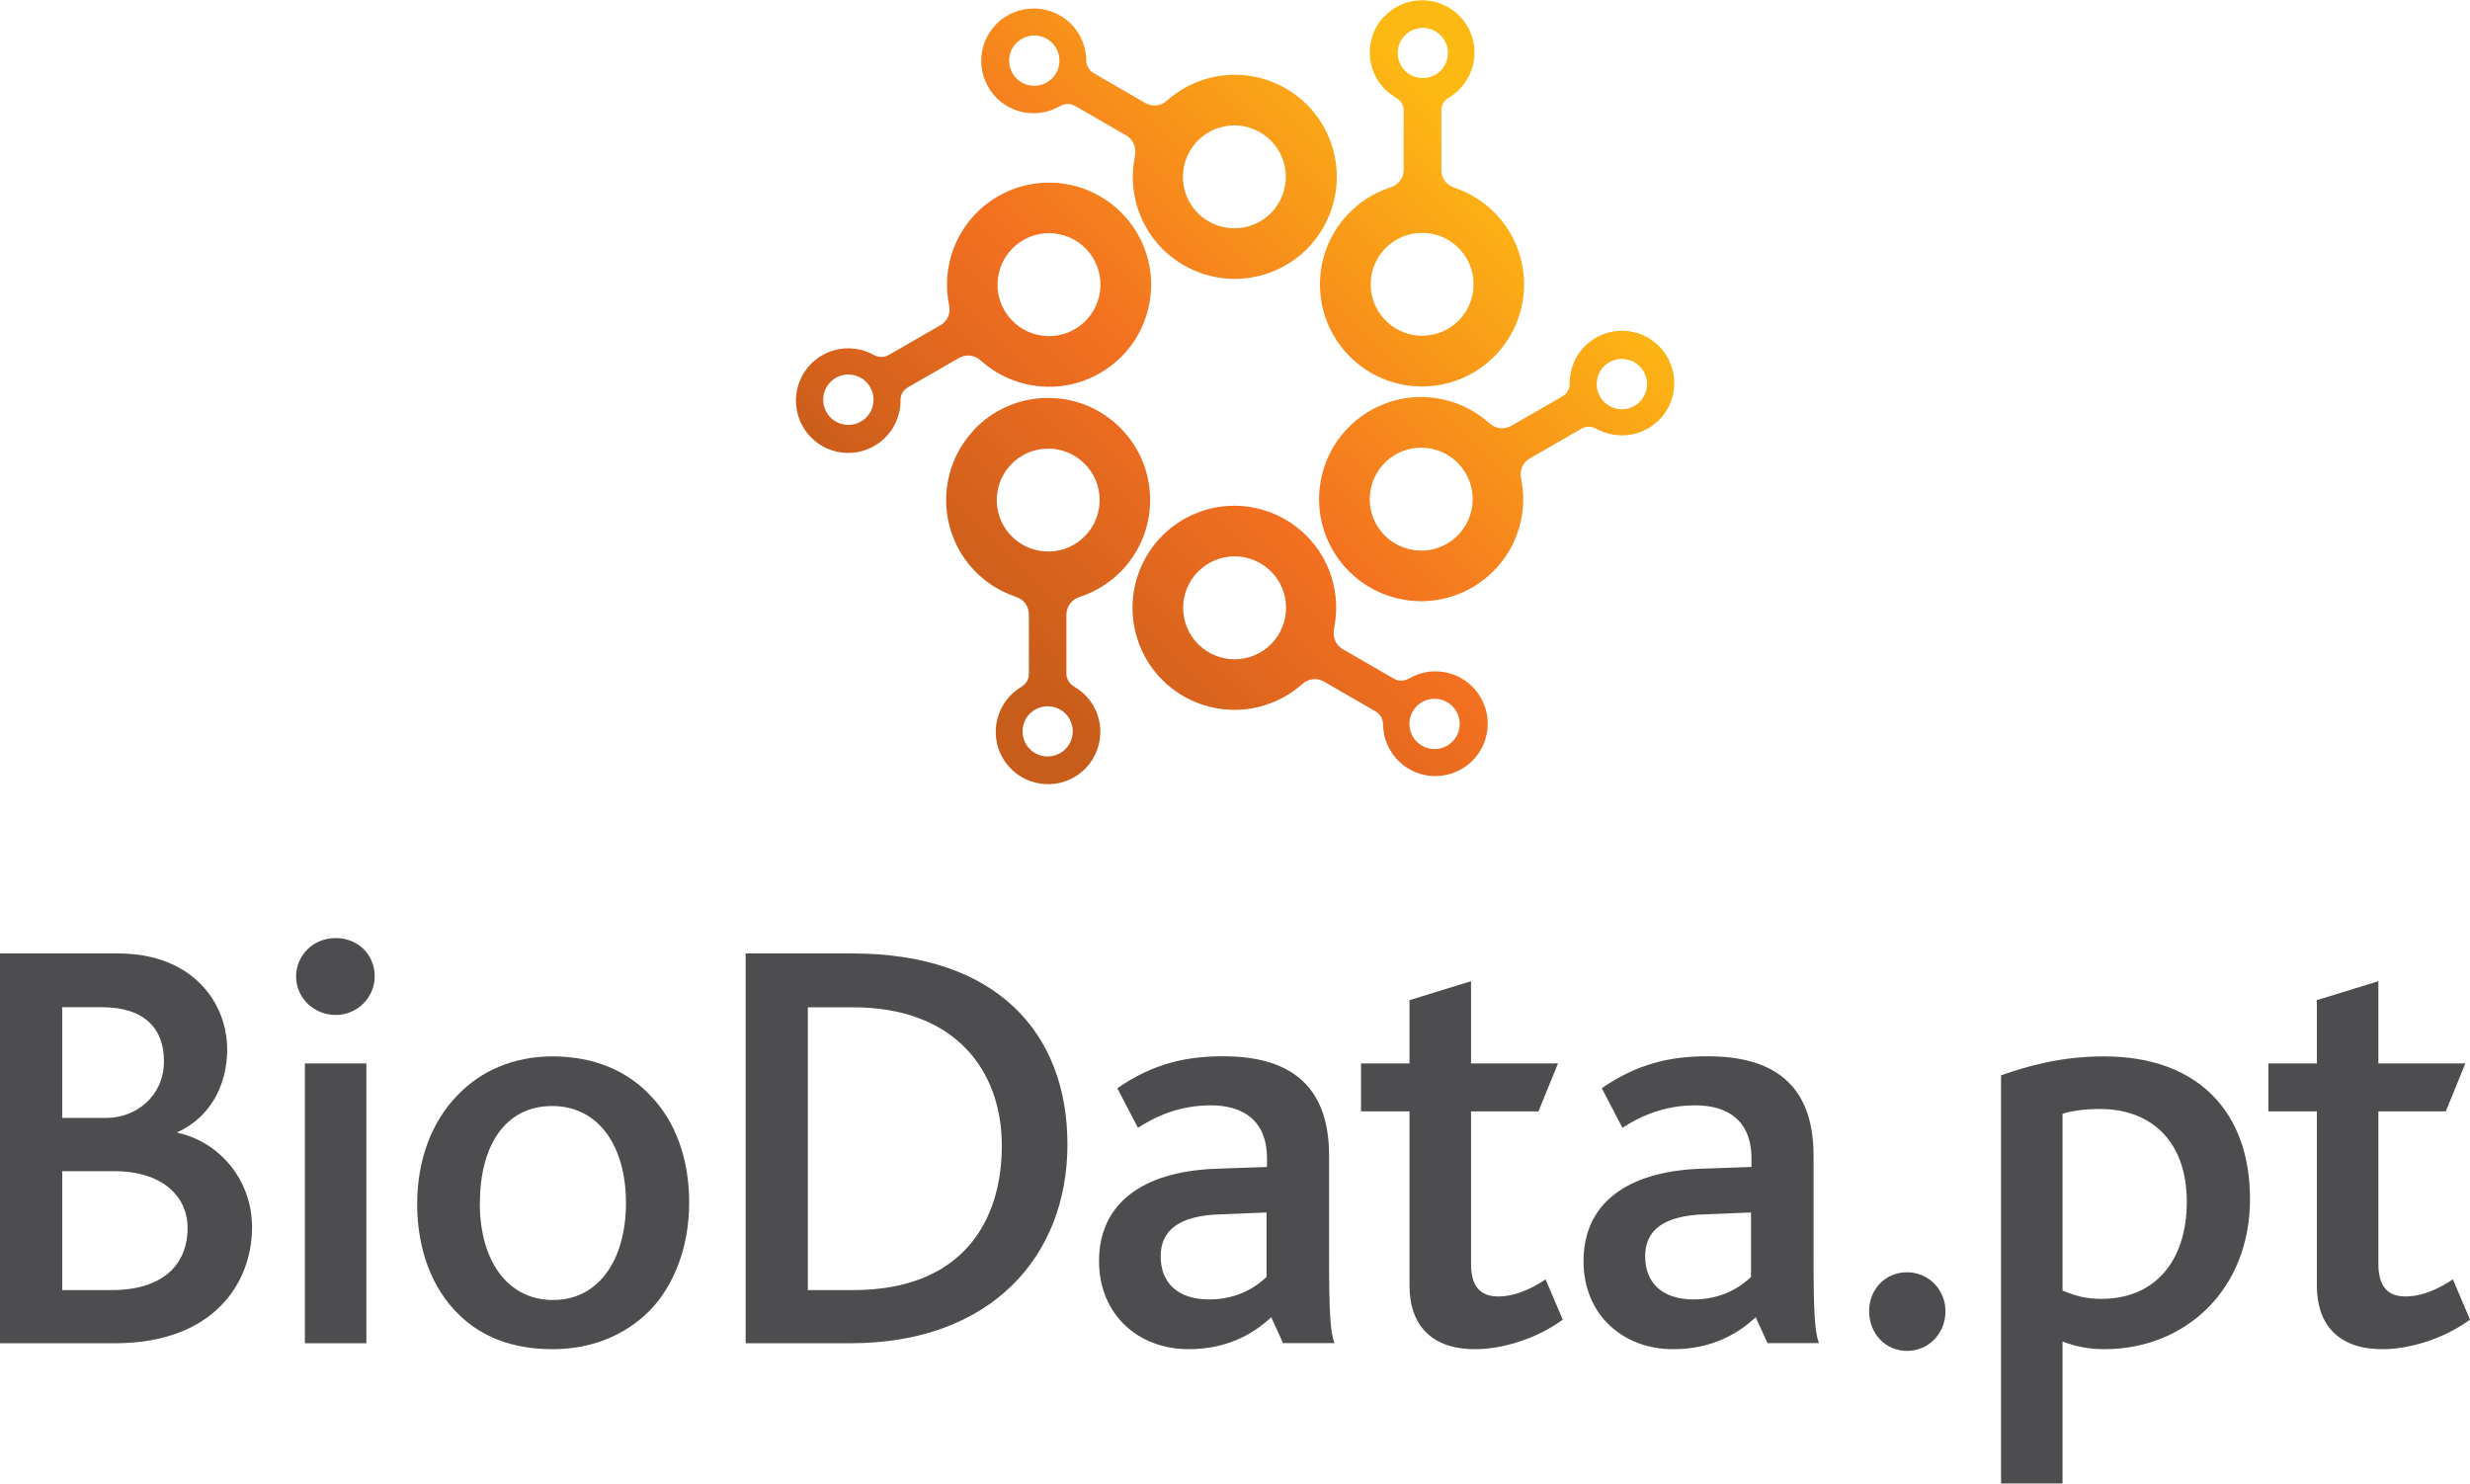
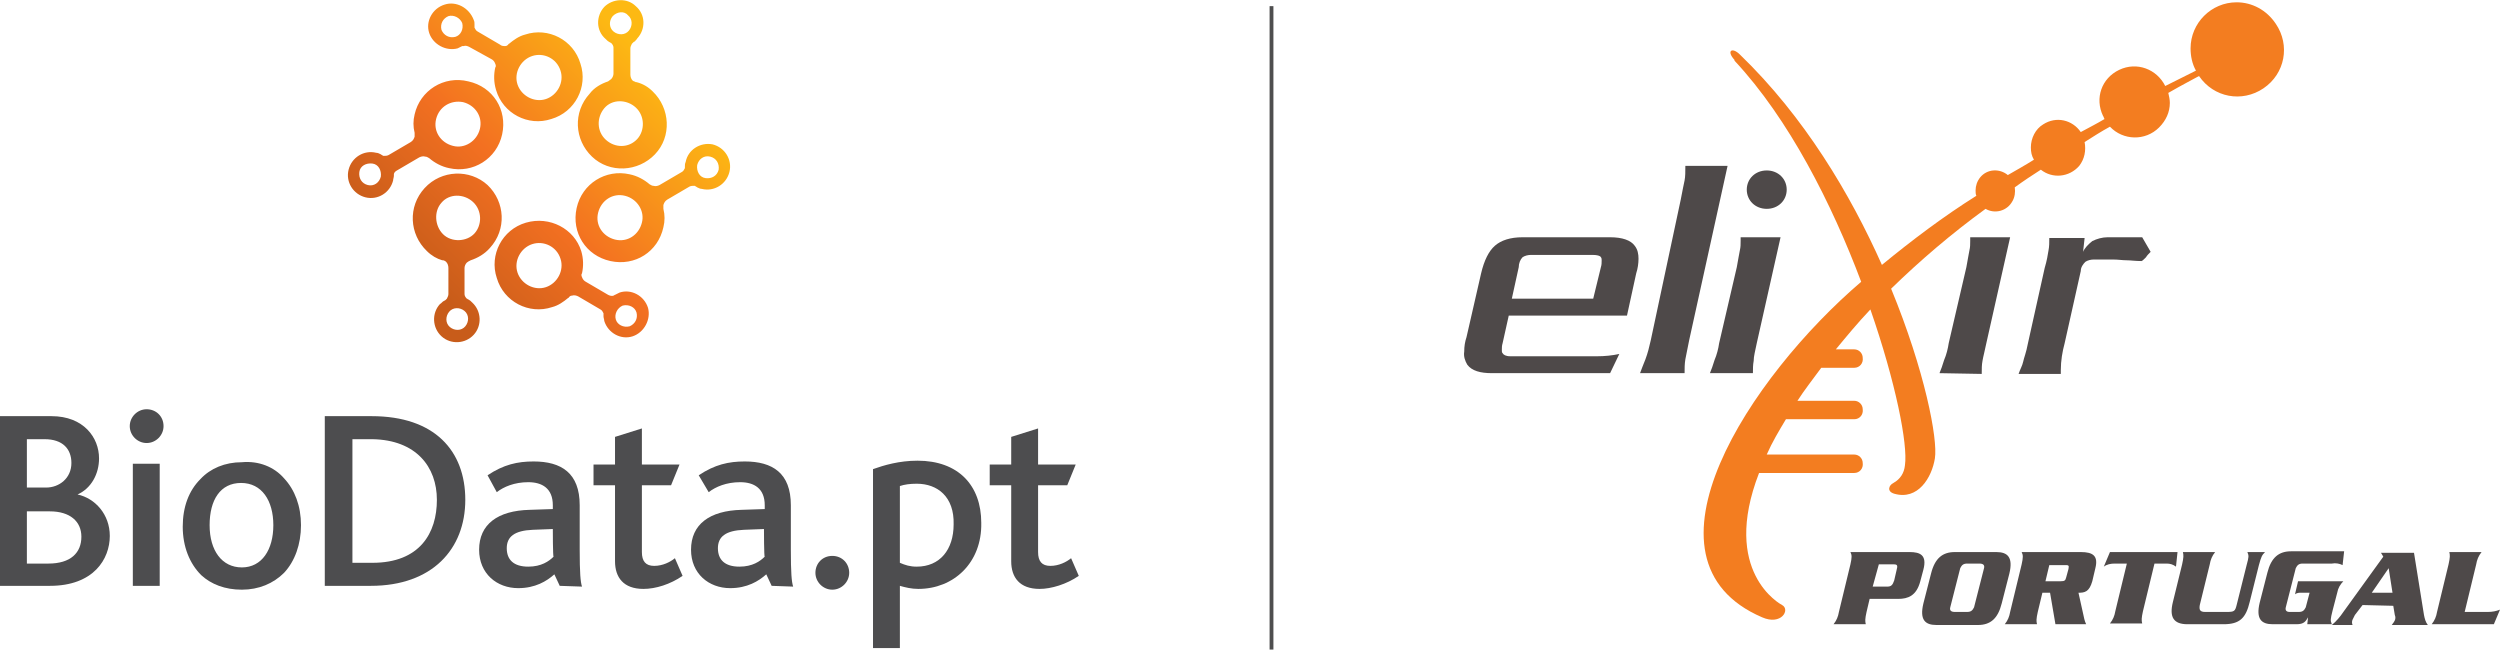
- <svg xmlns="http://www.w3.org/2000/svg" id="Layer_2" data-name="Layer 2" viewBox="0 0 216.47 130.01">
-   <defs>
-     <style>
-       .cls-1 {
-         fill: url(#linear-gradient);
-       }
- 
-       .cls-1, .cls-2 {
-         stroke-width: 0px;
-       }
- 
-       .cls-2 {
-         fill: #4d4d4f;
-       }
-     </style>
-     <linearGradient id="linear-gradient" x1="81.9" y1="60.67" x2="134.55" y2="8.02" gradientUnits="userSpaceOnUse">
-       <stop offset=".08" stop-color="#c85c1a" />
-       <stop offset=".44" stop-color="#f37021" />
-       <stop offset=".92" stop-color="#fdb913" />
+ <svg xmlns="http://www.w3.org/2000/svg" version="1.1" id="Layer_1" x="0px" y="0px" viewBox="0 0 325.6 84.6" style="enable-background:new 0 0 325.6 84.6;" xml:space="preserve">
+   <style type="text/css">
+ 	.st0{fill:#4D4D4F;}
+ 	.st1{fill:url(#SVGID_1_);}
+ 	.st2{fill:#4E4949;}
+ 	.st3{fill:#F37D20;}
+ 	.st4{fill:none;stroke:#4E4E4F;stroke-width:0.5;stroke-miterlimit:10;}
+ </style>
+   <g>
+     <g>
+       <path class="st0" d="M6.5,76.3H0V54.2h6.7c4.2,0,6.2,2.8,6.2,5.5c0,2-1,3.9-2.8,4.7v0c2.3,0.5,4.2,2.6,4.2,5.4    C14.3,72.8,12.2,76.3,6.5,76.3L6.5,76.3z M3.5,57.2v6.3h2.5c1.7,0,3.3-1.2,3.3-3.2c0-1.8-1.1-3.1-3.5-3.1    C5.8,57.2,3.5,57.2,3.5,57.2z M6.5,66.6h-3v6.8h2.8c2.9,0,4.3-1.4,4.3-3.5C10.6,67.9,9.1,66.6,6.5,66.6z" />
+       <path class="st0" d="M21.3,55.5c0,1.2-1,2.2-2.2,2.2s-2.2-1-2.2-2.2s1-2.2,2.2-2.2S21.3,54.2,21.3,55.5z M17.3,76.3V60.4h3.5v15.9    H17.3z" />
+       <path class="st0" d="M37,62.3c1.4,1.5,2.2,3.6,2.2,6.1s-0.8,4.7-2.2,6.2c-1.4,1.4-3.3,2.2-5.5,2.2s-4-0.7-5.3-1.9    c-1.5-1.5-2.4-3.7-2.4-6.3s0.8-4.7,2.3-6.2c1.3-1.4,3.2-2.2,5.4-2.2C33.7,60,35.7,60.8,37,62.3L37,62.3z M27.3,68.4    c0,3.3,1.6,5.5,4.2,5.5s4.1-2.3,4.1-5.5s-1.5-5.5-4.2-5.5S27.3,65.1,27.3,68.4z" />
+       <path class="st0" d="M48.3,76.3h-6V54.2h6.1c8.2,0,12.2,4.5,12.2,10.9S56.3,76.3,48.3,76.3L48.3,76.3z M48.5,57.2h-2.6v16.1h2.6    c6.2,0,8.4-3.9,8.4-8.2S54.2,57.3,48.5,57.2z" />
+       <path class="st0" d="M72.9,76.3l-0.7-1.5c-1,0.9-2.5,1.8-4.7,1.8c-2.8,0-5.1-1.9-5.1-5c0-3.3,2.4-5.1,6.6-5.2l3-0.1v-0.5    c0-2.2-1.4-3-3.2-3s-3.2,0.6-4.1,1.3l-1.2-2.2c2.1-1.4,3.9-1.8,6-1.8c3.6,0,6,1.5,6,5.7v5.8c0,3,0.1,4.2,0.3,4.8L72.9,76.3    L72.9,76.3z M72,68.9L69.4,69C67,69.1,66,69.9,66,71.4s0.9,2.4,2.8,2.4c1.7,0,2.7-0.7,3.3-1.3C72,72.6,72,68.9,72,68.9z" />
+       <path class="st0" d="M83.8,76.7c-2.6,0-3.7-1.5-3.7-3.6v-9.9h-2.8v-2.7h2.8v-3.6l3.5-1.1v4.7h4.9l-1.1,2.7h-3.8v8.7    c0,1.2,0.5,1.8,1.6,1.8s2.1-0.5,2.7-1l1,2.3C87.3,76.1,85.4,76.7,83.8,76.7L83.8,76.7z" />
+       <path class="st0" d="M100.5,76.3l-0.7-1.5c-1,0.9-2.5,1.8-4.7,1.8c-2.8,0-5.1-1.9-5.1-5c0-3.3,2.4-5.1,6.6-5.2l3-0.1v-0.5    c0-2.2-1.4-3-3.2-3s-3.2,0.6-4.1,1.3L91,61.9c2.1-1.4,3.9-1.8,6-1.8c3.6,0,6,1.5,6,5.7v5.8c0,3,0.1,4.2,0.3,4.8L100.5,76.3    L100.5,76.3z M99.5,68.9L96.9,69c-2.4,0.1-3.4,0.9-3.4,2.4s0.9,2.4,2.8,2.4c1.7,0,2.7-0.7,3.3-1.3C99.5,72.6,99.5,68.9,99.5,68.9z    " />
+       <path class="st0" d="M108.4,76.8c-1.2,0-2.2-1-2.2-2.2s0.9-2.2,2.2-2.2s2.2,1,2.2,2.2S109.6,76.8,108.4,76.8z" />
+       <path class="st0" d="M119.6,76.7c-0.9,0-1.7-0.2-2.4-0.4v8.1h-3.5V61.1c1.4-0.5,3.4-1.1,5.8-1.1c5.3,0,8.3,3.2,8.3,8.1    C127.9,73.3,124.2,76.7,119.6,76.7L119.6,76.7z M119.4,63c-0.9,0-1.6,0.1-2.2,0.3v10c0.7,0.3,1.3,0.5,2.2,0.5c3,0,4.8-2.2,4.8-5.5    C124.3,64.7,122.1,63,119.4,63z" />
+       <path class="st0" d="M135.4,76.7c-2.6,0-3.7-1.5-3.7-3.6v-9.9h-2.8v-2.7h2.8v-3.6l3.5-1.1v4.7h4.9l-1.1,2.7h-3.8v8.7    c0,1.2,0.5,1.8,1.6,1.8s2.1-0.5,2.7-1l1,2.3C138.9,76.1,136.9,76.7,135.4,76.7L135.4,76.7z" />
+     </g>
+     <linearGradient id="SVGID_1_" gradientUnits="userSpaceOnUse" x1="53.123" y1="46.643" x2="87.277" y2="80.797" gradientTransform="matrix(1 0 0 -1 0 86)">
+       <stop offset="8.000000e-02" style="stop-color:#C85C1A" />
+       <stop offset="0.44" style="stop-color:#F37021" />
+       <stop offset="0.92" style="stop-color:#FDB913" />
    </linearGradient>
-   </defs>
-   <g id="Layer_1-2" data-name="Layer 1">
-     <g>
-       <g>
-         <path class="cls-2" d="m10.06,117.72H0v-34.16h10.37c6.53,0,9.54,4.35,9.54,8.4,0,3.16-1.5,5.96-4.35,7.26v.05c3.58.78,6.53,4.04,6.53,8.29,0,4.77-3.26,10.16-12.03,10.16Zm-4.61-29.44v9.69h3.89c2.54,0,5.03-1.87,5.03-4.98,0-2.85-1.71-4.72-5.44-4.72h-3.47Zm4.61,14.36h-4.61v10.42h4.35c4.41,0,6.64-2.18,6.64-5.44,0-2.9-2.38-4.98-6.38-4.98Z" />
-         <path class="cls-2" d="m32.84,85.58c0,1.81-1.51,3.37-3.42,3.37s-3.47-1.5-3.47-3.37,1.51-3.37,3.47-3.37,3.42,1.45,3.42,3.37Zm-6.12,32.14v-24.52h5.39v24.52h-5.39Z" />
-         <path class="cls-2" d="m57.03,96.05c2.18,2.23,3.37,5.55,3.37,9.33s-1.25,7.21-3.47,9.49c-2.13,2.13-5.03,3.37-8.5,3.37s-6.17-1.04-8.19-3.01c-2.38-2.28-3.68-5.75-3.68-9.69s1.3-7.26,3.52-9.54c2.07-2.18,4.97-3.42,8.35-3.42,3.58,0,6.53,1.24,8.61,3.47Zm-14.98,9.38c0,5.08,2.44,8.5,6.43,8.5s6.38-3.53,6.38-8.5-2.38-8.5-6.48-8.5-6.32,3.47-6.32,8.5Z" />
-         <path class="cls-2" d="m74.53,117.72h-9.18v-34.16h9.38c12.6,0,18.82,6.95,18.82,16.74s-6.69,17.42-19.02,17.42Zm.26-29.44h-3.99v24.78h3.99c9.49,0,13.01-5.96,13.01-12.65s-4.2-12.13-13.01-12.13Z" />
-         <path class="cls-2" d="m112.45,117.72l-1.04-2.28c-1.56,1.45-3.83,2.8-7.26,2.8-4.3,0-7.83-2.95-7.83-7.72,0-5.03,3.78-7.83,10.16-8.09l4.56-.16v-.73c0-3.42-2.18-4.67-4.93-4.67s-4.87.98-6.38,1.97l-1.81-3.47c3.16-2.18,6.06-2.8,9.28-2.8,5.6,0,9.28,2.33,9.28,8.71v8.97c0,4.67.1,6.48.47,7.46h-4.51Zm-1.45-11.46l-3.99.16c-3.68.1-5.29,1.4-5.29,3.68s1.45,3.78,4.25,3.78c2.54,0,4.15-1.14,5.03-1.97v-5.65Z" />
-         <path class="cls-2" d="m129.28,118.24c-4.04,0-5.75-2.33-5.75-5.55v-15.29h-4.25v-4.2h4.25v-5.55l5.39-1.66v7.21h7.62l-1.71,4.2h-5.91v13.37c0,1.92.78,2.85,2.39,2.85s3.16-.83,4.14-1.5l1.51,3.53c-2.33,1.71-5.34,2.59-7.67,2.59Z" />
-         <path class="cls-2" d="m154.91,117.72l-1.04-2.28c-1.56,1.45-3.83,2.8-7.26,2.8-4.3,0-7.83-2.95-7.83-7.72,0-5.03,3.78-7.83,10.16-8.09l4.56-.16v-.73c0-3.42-2.18-4.67-4.93-4.67s-4.87.98-6.38,1.97l-1.81-3.47c3.16-2.18,6.06-2.8,9.28-2.8,5.6,0,9.28,2.33,9.28,8.71v8.97c0,4.67.1,6.48.47,7.46h-4.51Zm-1.45-11.46l-3.99.16c-3.68.1-5.29,1.4-5.29,3.68s1.45,3.78,4.25,3.78c2.54,0,4.15-1.14,5.03-1.97v-5.65Z" />
-         <path class="cls-2" d="m167.13,118.39c-1.87,0-3.32-1.5-3.32-3.47s1.45-3.42,3.32-3.42,3.37,1.5,3.37,3.42-1.45,3.47-3.37,3.47Z" />
-         <path class="cls-2" d="m184.44,118.24c-1.45,0-2.59-.26-3.68-.67v12.44h-5.39v-35.77c2.23-.78,5.18-1.66,9.02-1.66,8.24,0,12.8,4.87,12.8,12.49,0,8.04-5.75,13.17-12.75,13.17Zm-.36-21.05c-1.45,0-2.44.16-3.32.41v15.5c1.14.47,2.02.73,3.42.73,4.67,0,7.47-3.32,7.47-8.5,0-5.6-3.42-8.14-7.57-8.14Z" />
-         <path class="cls-2" d="m208.8,118.24c-4.04,0-5.75-2.33-5.75-5.55v-15.29h-4.25v-4.2h4.25v-5.55l5.39-1.66v7.21h7.62l-1.71,4.2h-5.91v13.37c0,1.92.78,2.85,2.38,2.85s3.16-.83,4.15-1.5l1.5,3.53c-2.33,1.71-5.34,2.59-7.67,2.59Z" />
-       </g>
-       <path class="cls-1" d="m137.68,32.56c-.08.33-.11.66-.11.98,0,.02,0,.05,0,.07,0,.1,0,.2-.03.3-.08.36-.31.65-.61.83l-4.49,2.58c-.34.19-.75.27-1.16.17-.28-.06-.52-.2-.72-.38-.02-.01-.03-.02-.04-.03-1.09-.98-2.44-1.71-3.98-2.06-4.81-1.1-9.61,1.91-10.71,6.73-1.1,4.81,1.91,9.61,6.73,10.71,4.81,1.1,9.61-1.91,10.71-6.73.29-1.25.29-2.5.06-3.69,0-.05-.01-.1-.02-.14-.05-.22-.05-.45,0-.69.1-.45.39-.82.76-1.03,0,0,0,0,0,0l4.53-2.61c.27-.16.6-.21.93-.14.12.03.24.07.35.13.12.07.23.12.32.16.29.14.6.25.93.32,2.47.56,4.93-.98,5.49-3.45.56-2.47-.98-4.93-3.45-5.49-2.47-.56-4.93.98-5.49,3.45Zm-8.73,12.19c-.55,2.43-2.97,3.95-5.4,3.39-2.43-.55-3.95-2.97-3.39-5.4.55-2.43,2.97-3.95,5.4-3.39,2.43.55,3.95,2.97,3.39,5.4Zm13.68-13.24c1.19.27,1.93,1.45,1.66,2.64-.27,1.19-1.45,1.93-2.64,1.66-1.19-.27-1.93-1.45-1.66-2.64.27-1.19,1.45-1.93,2.64-1.66Zm-57.32,6.23c-3.36,3.62-3.15,9.28.47,12.64.94.87,2.02,1.5,3.16,1.89.05.02.09.04.13.05.21.07.41.19.59.35.34.32.51.75.51,1.18,0,0,0,0,0,0v5.23c0,.31-.12.63-.35.87-.09.09-.18.17-.29.23-.12.07-.22.14-.3.2-.26.18-.52.4-.74.64-1.72,1.86-1.62,4.76.24,6.48,1.86,1.72,4.76,1.62,6.48-.24,1.72-1.86,1.62-4.76-.24-6.48-.25-.23-.52-.42-.8-.59-.02-.01-.04-.03-.06-.04-.09-.05-.17-.11-.24-.18-.27-.25-.41-.6-.41-.94v-5.17c.01-.39.15-.78.44-1.09.19-.21.43-.36.69-.44.02,0,.03-.01.05-.02,1.4-.46,2.7-1.26,3.77-2.41,3.36-3.62,3.15-9.28-.47-12.64-3.62-3.36-9.28-3.15-12.64.47Zm8,24.74c.89.83.94,2.22.12,3.11-.83.89-2.22.94-3.11.12-.89-.83-.94-2.22-.12-3.11.83-.89,2.22-.94,3.11-.12Zm1.62-21.96c1.83,1.69,1.93,4.55.24,6.37-1.69,1.83-4.55,1.93-6.37.24-1.83-1.69-1.93-4.55-.24-6.37,1.69-1.83,4.55-1.93,6.37-.24ZM89.23.95c-2.42.75-3.78,3.31-3.03,5.74.75,2.42,3.31,3.78,5.74,3.03.32-.1.62-.24.91-.4.02-.01.05-.02.07-.03.08-.05.18-.09.28-.12.36-.11.72-.06,1.02.11l4.48,2.59c.34.2.6.51.73.92.08.27.09.55.04.81,0,.02,0,.03,0,.05-.3,1.44-.26,2.97.2,4.48,1.45,4.72,6.46,7.37,11.18,5.91,4.72-1.45,7.36-6.46,5.91-11.18-1.45-4.72-6.46-7.36-11.18-5.91-1.23.38-2.31,1-3.22,1.79-.04.03-.08.06-.11.09-.17.15-.37.27-.6.34-.44.14-.9.07-1.27-.14,0,0,0,0,0,0l-4.53-2.62c-.27-.16-.49-.41-.59-.74-.04-.12-.06-.25-.06-.37,0-.14,0-.26-.02-.36-.03-.32-.08-.64-.18-.96-.75-2.42-3.31-3.78-5.74-3.03Zm23.26,13.22c.73,2.38-.6,4.9-2.98,5.64-2.38.73-4.9-.6-5.64-2.98-.73-2.38.6-4.9,2.98-5.64,2.38-.73,4.9.6,5.64,2.98Zm-19.74-9.5c.36,1.16-.29,2.39-1.46,2.75-1.16.36-2.39-.29-2.75-1.46-.36-1.16.29-2.39,1.46-2.75,1.16-.36,2.39.29,2.75,1.46Zm12.81,40.05c-4.72,1.45-7.36,6.46-5.91,11.18,1.45,4.72,6.46,7.37,11.18,5.91,1.23-.38,2.31-1,3.22-1.79.04-.03.08-.06.11-.09.17-.15.37-.27.6-.34.44-.14.9-.07,1.27.14,0,0,0,0,0,0l4.53,2.62c.27.16.49.41.59.74.04.12.06.25.06.37,0,.14,0,.26.02.36.03.32.08.64.18.96.75,2.42,3.31,3.78,5.74,3.03,2.42-.75,3.78-3.31,3.03-5.74-.75-2.42-3.31-3.78-5.74-3.03-.32.1-.62.24-.91.4-.02.01-.05.02-.07.03-.08.05-.18.09-.28.12-.36.11-.72.06-1.02-.11l-4.48-2.59c-.34-.2-.6-.51-.73-.92-.08-.27-.09-.55-.04-.81,0-.02,0-.03,0-.05.3-1.44.26-2.97-.2-4.48-1.45-4.72-6.46-7.36-11.18-5.91Zm22.27,18.08c.36,1.16-.29,2.39-1.46,2.75-1.16.36-2.39-.29-2.75-1.46s.29-2.39,1.46-2.75c1.16-.36,2.39.29,2.75,1.46Zm-15.32-10.86c.73,2.38-.6,4.9-2.98,5.64-2.38.73-4.9-.6-5.64-2.98-.73-2.38.6-4.9,2.98-5.64s4.9.6,5.64,2.98ZM121.27,1.47c-1.72,1.86-1.62,4.76.24,6.48.25.23.52.42.8.59.02.01.04.03.06.04.09.05.17.11.24.18.27.25.41.6.41.94v5.18c-.01.39-.15.78-.44,1.09-.19.21-.43.36-.69.44-.02,0-.03.01-.05.02-1.4.46-2.7,1.26-3.77,2.41-3.36,3.62-3.15,9.28.47,12.64,3.62,3.36,9.28,3.15,12.64-.47,3.36-3.62,3.15-9.28-.47-12.64-.94-.87-2.02-1.5-3.16-1.89-.05-.02-.09-.04-.13-.05-.21-.07-.41-.19-.59-.35-.34-.32-.51-.74-.51-1.18,0,0,0,0,0,0v-5.23c0-.31.12-.63.35-.87.09-.09.18-.17.29-.23.12-.07.22-.14.3-.2.26-.18.52-.39.74-.64,1.72-1.86,1.62-4.76-.24-6.48-1.86-1.72-4.76-1.62-6.48.24Zm6.43,20.14c1.83,1.69,1.93,4.55.24,6.37-1.69,1.83-4.55,1.93-6.37.24-1.83-1.69-1.93-4.55-.24-6.37,1.69-1.83,4.55-1.93,6.37-.24Zm-1.51-18.58c.89.83.94,2.22.12,3.11-.83.89-2.22.94-3.11.12-.89-.83-.94-2.22-.12-3.11.83-.89,2.22-.94,3.11-.12Zm-42.97,19.92c-.29,1.25-.29,2.5-.06,3.69,0,.05.01.1.02.14.05.22.05.45,0,.69-.1.45-.39.82-.76,1.03,0,0,0,0,0,0l-4.53,2.61c-.27.16-.6.21-.93.14-.12-.03-.24-.07-.35-.13-.12-.07-.23-.12-.32-.16-.29-.14-.6-.25-.93-.32-2.47-.56-4.93.98-5.49,3.45-.56,2.47.98,4.93,3.45,5.49,2.47.56,4.93-.98,5.49-3.45.08-.33.11-.66.11-.98,0-.02,0-.05,0-.07,0-.1,0-.2.03-.3.08-.36.31-.65.61-.83l4.49-2.58c.34-.19.75-.27,1.16-.17.28.06.52.2.72.38.02.01.03.02.04.03,1.09.98,2.44,1.71,3.98,2.06,4.81,1.1,9.61-1.91,10.71-6.73,1.1-4.81-1.91-9.61-6.73-10.71-4.81-1.1-9.61,1.91-10.71,6.73Zm-9.36,14.23c-1.19-.27-1.93-1.45-1.66-2.64.27-1.19,1.45-1.93,2.64-1.66,1.19.27,1.93,1.45,1.66,2.64-.27,1.19-1.45,1.93-2.64,1.66Zm19.08-16.63c2.43.55,3.95,2.97,3.39,5.4-.55,2.43-2.97,3.95-5.4,3.39-2.43-.55-3.95-2.97-3.39-5.4.55-2.43,2.97-3.95,5.4-3.39Z" />
-     </g>
+     <path class="st1" d="M89.3,21.1c-0.1,0.2-0.1,0.4-0.1,0.6c0,0,0,0,0,0c0,0.1,0,0.1,0,0.2c-0.1,0.2-0.2,0.4-0.4,0.5l-2.9,1.7   c-0.2,0.1-0.5,0.2-0.8,0.1c-0.2,0-0.3-0.1-0.5-0.2c0,0,0,0,0,0c-0.7-0.6-1.6-1.1-2.6-1.3c-3.1-0.7-6.2,1.2-6.9,4.4s1.2,6.2,4.4,6.9   s6.2-1.2,6.9-4.4c0.2-0.8,0.2-1.6,0-2.4c0,0,0-0.1,0-0.1c0-0.1,0-0.3,0-0.4c0.1-0.3,0.2-0.5,0.5-0.7l0,0l2.9-1.7   c0.2-0.1,0.4-0.1,0.6-0.1c0.1,0,0.2,0,0.2,0.1c0.1,0,0.2,0.1,0.2,0.1c0.2,0.1,0.4,0.2,0.6,0.2c1.6,0.4,3.2-0.6,3.6-2.2   c0.4-1.6-0.6-3.2-2.2-3.6C91.2,18.5,89.6,19.5,89.3,21.1L89.3,21.1z M83.6,29c-0.4,1.6-1.9,2.6-3.5,2.2c-1.6-0.4-2.6-1.9-2.2-3.5   s1.9-2.6,3.5-2.2C83,25.9,84,27.5,83.6,29z M92.5,20.4c0.8,0.2,1.2,0.9,1.1,1.7c-0.2,0.8-0.9,1.2-1.7,1.1s-1.2-0.9-1.1-1.7   C91,20.7,91.7,20.2,92.5,20.4z M55.3,24.5c-2.2,2.4-2,6,0.3,8.2c0.6,0.6,1.3,1,2,1.2c0,0,0.1,0,0.1,0c0.1,0,0.3,0.1,0.4,0.2   c0.2,0.2,0.3,0.5,0.3,0.8l0,0v3.4c0,0.2-0.1,0.4-0.2,0.6c-0.1,0.1-0.1,0.1-0.2,0.2c-0.1,0-0.1,0.1-0.2,0.1   c-0.2,0.1-0.3,0.3-0.5,0.4c-1.1,1.2-1,3.1,0.2,4.2c1.2,1.1,3.1,1,4.2-0.2c1.1-1.2,1-3.1-0.2-4.2c-0.2-0.2-0.3-0.3-0.5-0.4   c0,0,0,0,0,0c-0.1,0-0.1-0.1-0.2-0.1c-0.2-0.2-0.3-0.4-0.3-0.6v-3.4c0-0.2,0.1-0.5,0.3-0.7c0.1-0.1,0.3-0.2,0.5-0.3c0,0,0,0,0,0   c0.9-0.3,1.8-0.8,2.5-1.6c2.2-2.4,2-6-0.3-8.2C61.2,22,57.5,22.1,55.3,24.5L55.3,24.5z M60.5,40.5c0.6,0.5,0.6,1.4,0.1,2   c-0.5,0.6-1.4,0.6-2,0.1c-0.6-0.5-0.6-1.4-0.1-2C59,40,59.9,40,60.5,40.5z M61.6,26.3c1.2,1.1,1.2,3,0.2,4.1s-3,1.2-4.1,0.1   s-1.2-3-0.2-4.1C58.5,25.2,60.4,25.2,61.6,26.3z M57.9,0.6c-1.6,0.5-2.5,2.2-2,3.7s2.2,2.4,3.7,2c0.2-0.1,0.4-0.2,0.6-0.3   c0,0,0,0,0,0C60.3,6,60.4,6,60.4,6c0.2-0.1,0.5,0,0.7,0.1L64,7.7c0.2,0.1,0.4,0.3,0.5,0.6c0.1,0.2,0.1,0.4,0,0.5c0,0,0,0,0,0   c-0.2,0.9-0.2,1.9,0.1,2.9c0.9,3.1,4.2,4.8,7.2,3.8c3.1-0.9,4.8-4.2,3.8-7.2c-0.9-3.1-4.2-4.8-7.2-3.8c-0.8,0.2-1.5,0.7-2.1,1.2   c0,0-0.1,0-0.1,0.1c-0.1,0.1-0.2,0.2-0.4,0.2C65.6,6,65.3,6,65.1,5.8l0,0l-2.9-1.7c-0.2-0.1-0.3-0.3-0.4-0.5c0-0.1,0-0.2,0-0.2   c0-0.1,0-0.2,0-0.2c0-0.2,0-0.4-0.1-0.6C61.1,1,59.4,0.1,57.9,0.6L57.9,0.6z M73,9.2c0.5,1.5-0.4,3.2-1.9,3.7s-3.2-0.4-3.7-1.9   s0.4-3.2,1.9-3.7S72.5,7.6,73,9.2z M60.2,3c0.2,0.8-0.2,1.6-0.9,1.8c-0.8,0.2-1.5-0.2-1.8-0.9c-0.2-0.8,0.2-1.5,0.9-1.8   C59.1,1.9,59.9,2.3,60.2,3z M68.5,29c-3.1,0.9-4.8,4.2-3.8,7.2c0.9,3.1,4.2,4.8,7.2,3.8c0.8-0.2,1.5-0.7,2.1-1.2c0,0,0.1,0,0.1-0.1   c0.1-0.1,0.2-0.2,0.4-0.2c0.3-0.1,0.6,0,0.8,0.1l0,0l2.9,1.7c0.2,0.1,0.3,0.3,0.4,0.5c0,0.1,0,0.2,0,0.2c0,0.1,0,0.2,0,0.2   c0,0.2,0.1,0.4,0.1,0.6c0.5,1.6,2.2,2.5,3.7,2s2.4-2.2,2-3.7c-0.5-1.6-2.2-2.5-3.7-2c-0.2,0.1-0.4,0.2-0.6,0.3c0,0,0,0,0,0   c-0.1,0-0.1,0.1-0.2,0.1c-0.2,0.1-0.5,0-0.7-0.1l-2.9-1.7c-0.2-0.1-0.4-0.3-0.5-0.6c-0.1-0.2-0.1-0.4,0-0.5c0,0,0,0,0,0   c0.2-0.9,0.2-1.9-0.1-2.9C74.8,29.8,71.6,28.1,68.5,29L68.5,29z M82.9,40.7c0.2,0.8-0.2,1.5-0.9,1.8c-0.8,0.2-1.6-0.2-1.8-0.9   s0.2-1.5,0.9-1.8C81.9,39.6,82.7,40,82.9,40.7z M73,33.7c0.5,1.5-0.4,3.2-1.9,3.7s-3.2-0.4-3.7-1.9s0.4-3.2,1.9-3.7   S72.5,32.1,73,33.7z M78.7,0.9c-1.1,1.2-1.1,3.1,0.2,4.2c0.2,0.2,0.3,0.3,0.5,0.4c0,0,0,0,0,0c0.1,0,0.1,0.1,0.2,0.1   c0.2,0.2,0.3,0.4,0.3,0.6v3.4c0,0.2-0.1,0.5-0.3,0.7c-0.1,0.1-0.3,0.2-0.4,0.3c0,0,0,0,0,0c-0.9,0.3-1.8,0.8-2.4,1.6   c-2.2,2.4-2,6,0.3,8.2c2.3,2.2,6,2,8.2-0.3s2-6-0.3-8.2c-0.6-0.6-1.3-1-2.1-1.2c0,0-0.1,0-0.1,0c-0.1-0.1-0.3-0.1-0.4-0.2   c-0.2-0.2-0.3-0.5-0.3-0.8l0,0V6.3c0-0.2,0.1-0.4,0.2-0.6c0.1-0.1,0.1-0.1,0.2-0.2c0.1-0.1,0.1-0.1,0.2-0.1C82.7,5.3,82.9,5.2,83,5   c1.1-1.2,1.1-3.1-0.2-4.2C81.7-0.3,79.8-0.2,78.7,0.9L78.7,0.9z M82.8,14c1.2,1.1,1.2,3,0.2,4.1c-1.1,1.2-2.9,1.2-4.1,0.1   s-1.2-2.9-0.2-4.1S81.6,12.9,82.8,14z M81.8,2c0.6,0.5,0.6,1.4,0.1,2c-0.5,0.6-1.4,0.6-2,0.1c-0.6-0.5-0.6-1.4-0.1-2   C80.4,1.5,81.3,1.4,81.8,2z M54,14.9c-0.2,0.8-0.2,1.6,0,2.4c0,0,0,0.1,0,0.1c0,0.1,0,0.3,0,0.4c-0.1,0.3-0.2,0.5-0.5,0.7l0,0   l-2.9,1.7c-0.2,0.1-0.4,0.1-0.6,0.1c-0.1,0-0.2,0-0.2-0.1c-0.1,0-0.2-0.1-0.2-0.1c-0.2-0.1-0.4-0.2-0.6-0.2   c-1.6-0.4-3.2,0.6-3.6,2.2c-0.4,1.6,0.6,3.2,2.2,3.6c1.6,0.4,3.2-0.6,3.6-2.2c0-0.2,0.1-0.4,0.1-0.6c0,0,0,0,0,0c0-0.1,0-0.1,0-0.2   c0-0.2,0.2-0.4,0.4-0.5l2.9-1.7c0.2-0.1,0.5-0.2,0.8-0.1c0.2,0,0.3,0.1,0.5,0.2c0,0,0,0,0,0c0.7,0.6,1.6,1.1,2.6,1.3   c3.1,0.7,6.2-1.2,6.9-4.4s-1.2-6.2-4.4-6.9C57.8,9.8,54.7,11.8,54,14.9L54,14.9z M47.9,24.1c-0.8-0.2-1.2-0.9-1.1-1.7   s0.9-1.2,1.7-1.1s1.2,0.9,1.1,1.7C49.4,23.8,48.7,24.3,47.9,24.1z M60.3,13.3c1.6,0.4,2.6,1.9,2.2,3.5S60.5,19.4,59,19   c-1.6-0.4-2.6-1.9-2.2-3.5S58.7,13,60.3,13.3z" />
  </g>
+   <g id="Nodes">
+     <path class="st2" d="M222.7,48.6c0.2-0.5,0.4-1,0.6-1.7c0.3-0.7,0.5-1.5,0.6-2.2l2.3-9.9c0.2-1,0.3-1.8,0.4-2.2   c0.1-0.4,0.1-0.8,0.1-1.2v-0.5h5.2l-3.1,13.8c-0.2,1-0.4,1.7-0.4,2.3c-0.1,0.5-0.1,1.1-0.1,1.6L222.7,48.6L222.7,48.6z" />
+     <path class="st3" d="M291.3,0.3c-3.3,0-6,2.7-6,6c0,1,0.2,2,0.7,2.9c-0.6,0.3-2,1-4,2c-1.1-2.2-3.7-3.2-6-2.1s-3.2,3.7-2.1,6   c0.1,0.1,0.1,0.3,0.2,0.4c-1,0.6-2,1.1-3.1,1.7c-1.1-1.6-3.2-2.1-4.9-1c-1,0.6-1.6,1.8-1.6,3c0,0.6,0.1,1.1,0.4,1.6   c-1.1,0.7-2.2,1.3-3.4,2c-1.1-0.9-2.7-0.8-3.6,0.3c-0.4,0.5-0.6,1.1-0.6,1.7c0,0.2,0,0.5,0.1,0.7c-4.3,2.7-8.4,5.8-12.3,9   C241,25.3,235,15.2,226.6,7.1l0,0c-1-1-1.8-0.5-0.7,0.7l0,0.1c7.1,7.6,12.7,18.7,16.5,28.8c-14.4,12.3-30.3,36.2-12.9,43.7   c2.5,1.1,3.7-1,2.6-1.6c-0.2-0.1-8-4.3-3-17.2h12.4c0.7,0,1.2-0.6,1.1-1.3c0-0.6-0.5-1.1-1.1-1.1h-11.4c0.7-1.6,1.6-3.1,2.5-4.6   h8.9c0.7,0,1.2-0.6,1.1-1.3c0-0.6-0.5-1.1-1.1-1.1h-7.4c0.9-1.4,2-2.8,3.1-4.3h4.3c0.7,0,1.2-0.6,1.1-1.3c0-0.6-0.5-1.1-1.1-1.1   h-2.4c1.4-1.7,2.8-3.4,4.5-5.2l0,0c3.3,9.5,4.9,17.6,4.5,20.3c-0.1,1-0.6,1.8-1.5,2.3c-0.6,0.3-0.9,1.1,0.1,1.4   c3.1,0.9,4.9-2.1,5.3-4.6s-1.3-11.4-5.7-22.1c3.8-3.7,7.9-7.2,12.3-10.4c1.2,0.7,2.8,0.3,3.5-1c0.3-0.5,0.4-1.2,0.3-1.8   c1.1-0.8,2.3-1.6,3.4-2.3c1.5,1.2,3.7,1,5-0.5c0.7-0.9,0.9-2,0.7-3.1c1.1-0.7,2.2-1.4,3.3-2c1.7,1.8,4.6,1.9,6.4,0.1   c0.9-0.9,1.4-2,1.4-3.2c0-0.4-0.1-0.9-0.2-1.3c1.9-1.1,3.3-1.8,4-2.2c1.9,2.8,5.6,3.5,8.4,1.6s3.5-5.6,1.6-8.4   C295.2,1.3,293.3,0.3,291.3,0.3L291.3,0.3L291.3,0.3z" />
+     <path class="st2" d="M209.7,48.6h-15.4c-1.5,0-2.6-0.3-3.2-1.1c-0.3-0.5-0.5-1.1-0.4-1.7c0-0.7,0.1-1.3,0.3-1.9l1.9-8.3   c0.4-1.7,1-2.9,1.8-3.6s2-1.1,3.6-1.1h11.4c1.6,0,2.7,0.4,3.2,1.1c0.4,0.5,0.5,1.1,0.5,1.7c0,0.6-0.1,1.3-0.3,1.9l-1.2,5.5h-15.4   l-0.8,3.6c-0.1,0.3-0.1,0.6-0.1,0.9c0,0.2,0,0.3,0.1,0.4c0.1,0.2,0.4,0.4,1,0.4h11.3c1,0,2-0.1,2.9-0.3L209.7,48.6L209.7,48.6z    M208.5,34.8c0.1-0.3,0.1-0.6,0.1-0.9c0-0.1,0-0.3-0.1-0.4c-0.1-0.2-0.5-0.3-1.1-0.3h-8c-0.4,0-0.8,0.1-1.1,0.3   c-0.3,0.3-0.5,0.8-0.5,1.3l-0.9,4.1h10.6L208.5,34.8L208.5,34.8z" />
+     <path class="st2" d="M213.6,48.6c0.2-0.5,0.4-1.1,0.7-1.8c0.3-0.8,0.5-1.6,0.7-2.5l3.9-18.3c0.2-1.1,0.4-2,0.5-2.5s0.1-1.1,0.1-1.9   h5.5L220,44.3c-0.2,1.1-0.4,1.9-0.5,2.5c-0.1,0.6-0.1,1.2-0.1,1.8L213.6,48.6L213.6,48.6z" />
+     <path class="st2" d="M277,33.9c-0.6,0-1.1-0.1-1.8-0.1h-2.5c-0.4,0-0.8,0.1-1.1,0.3c-0.3,0.3-0.6,0.7-0.6,1.2l-2.1,9.4   c-0.3,1.1-0.5,2.3-0.5,3.5v0.5h-5.5c0.2-0.6,0.5-1.1,0.6-1.6s0.4-1.2,0.6-2.3l2.2-9.9c0.3-1,0.4-1.7,0.5-2.3c0.1-0.5,0.1-1,0.1-1.6   h4.6l-0.2,1.8c0.2-0.5,0.7-1,1.2-1.4c0.6-0.3,1.3-0.5,2-0.5h4.5l1.1,1.9c-0.2,0.2-0.5,0.5-0.6,0.7c-0.3,0.3-0.5,0.5-0.6,0.5   C278.1,34,277.5,33.9,277,33.9L277,33.9z" />
+     <path class="st2" d="M252.6,48.6c0.2-0.5,0.4-1,0.6-1.7c0.3-0.7,0.5-1.5,0.6-2.2l2.3-9.9c0.2-1,0.3-1.8,0.4-2.2   c0.1-0.4,0.1-0.8,0.1-1.2v-0.5h5.2l-3.1,13.8c-0.2,1-0.4,1.7-0.5,2.3c-0.1,0.5-0.1,1.1-0.1,1.7L252.6,48.6L252.6,48.6z" />
+     <path class="st2" d="M232.7,24.7c0,1.4-1.1,2.5-2.6,2.5s-2.6-1.1-2.6-2.5s1.1-2.5,2.6-2.5l0,0C231.6,22.2,232.7,23.3,232.7,24.7z" />
+     <path class="st2" d="M243.1,79.7c-0.2,0.9-0.2,1.2-0.1,1.6h-4.2c0.4-0.5,0.6-1,0.7-1.6l1.5-6.2c0.2-0.9,0.2-1.2,0-1.6h7.7   c1.4,0,2.3,0.4,1.8,2.3l-0.4,1.5c-0.5,1.9-1.6,2.3-2.9,2.3h-3.7L243.1,79.7L243.1,79.7z M243.9,76.4h1.9c0.5,0,0.7-0.2,0.9-0.8   l0.3-1.3c0.2-0.7,0.1-0.8-0.4-0.8h-1.9L243.9,76.4L243.9,76.4z" />
+     <path class="st2" d="M251.5,74.7c0.5-2,1.5-2.8,3.1-2.8h5.4c1.5,0,2.2,0.7,1.7,2.8l-1,3.9c-0.5,2-1.5,2.8-3.1,2.8h-5.4   c-1.5,0-2.2-0.7-1.7-2.8L251.5,74.7L251.5,74.7z M254,79.1c-0.1,0.4,0.1,0.6,0.6,0.6h1.6c0.5,0,0.7-0.2,0.9-0.6l1.3-5.1   c0.1-0.4-0.1-0.6-0.6-0.6h-1.6c-0.5,0-0.7,0.2-0.9,0.6L254,79.1L254,79.1z" />
+     <path class="st2" d="M266,77.2l-0.6,2.5c-0.2,0.9-0.2,1.2-0.1,1.6h-4.2c0.4-0.5,0.6-1,0.7-1.6l1.5-6.2c0.2-0.9,0.2-1.2,0-1.6h7.7   c1.6,0,2.3,0.5,1.9,2.1l-0.4,1.7c-0.4,1.4-1,1.5-1.8,1.5l0.6,2.7c0.1,0.5,0.2,1,0.4,1.4h-4l-0.7-4.1L266,77.2L266,77.2z    M266.4,75.7h2c0.5,0,0.6-0.1,0.7-0.5l0.3-1.1c0.1-0.5,0-0.5-0.5-0.5h-2L266.4,75.7z" />
+     <path class="st2" d="M283.6,71.9l-0.2,1.9c-0.4-0.3-0.8-0.4-1.2-0.4h-1.6l-1.5,6.2c-0.2,0.9-0.2,1.2-0.1,1.6h-4.2   c0.4-0.5,0.6-1,0.7-1.6l1.5-6.2h-1.6c-0.5,0-1,0.1-1.4,0.4l0.8-1.9L283.6,71.9L283.6,71.9z" />
+     <path class="st2" d="M290,79.7c1,0,1.1-0.1,1.3-0.9l1.3-5.2c0.3-1.1,0.3-1.2,0.1-1.7h2.3c-0.4,0.4-0.5,0.6-0.8,1.7l-1.2,4.8   c-0.5,2.1-1.3,2.9-3.4,2.9h-4.7c-1.8,0-2.4-0.9-1.9-2.9l1.2-4.9c0.2-0.9,0.2-1.2,0.1-1.6h4.2c-0.4,0.5-0.6,1-0.7,1.6l-1.3,5.3   c-0.1,0.6,0,0.9,0.7,0.9L290,79.7L290,79.7z" />
+     <path class="st2" d="M305.2,75.7c-0.4,0.4-0.7,0.9-0.8,1.5l-0.6,2.3c-0.3,1.2-0.3,1.3-0.1,1.8h-3.2l0.1-0.9h0   c-0.3,0.5-0.5,0.9-1.5,0.9H296c-1.5,0-2.2-0.7-1.7-2.8l1-3.9c0.5-2,1.5-2.8,3.1-2.8h6.9l-0.2,1.8c-0.4-0.2-0.9-0.3-1.4-0.2h-3.8   c-0.5,0-0.7,0.2-0.9,0.6l-1.3,5.1c-0.1,0.4,0.1,0.6,0.5,0.6h1.2c0.5,0,0.7-0.2,0.9-0.6l0.5-1.9h-1.3c-0.2,0-0.5,0.1-0.6,0.2   l0.4-1.7L305.2,75.7L305.2,75.7z" />
+     <path class="st2" d="M307.7,78.8l-1,1.3c-0.1,0.2-0.2,0.4-0.3,0.6c-0.1,0.2-0.1,0.5,0,0.7h-2.7c0.6-0.5,1.1-1.1,1.5-1.7l5.2-7.2   l-0.3-0.5h4.3l1.3,8.1c0.1,0.5,0.2,0.9,0.5,1.3h-4.7c0.3-0.4,0.3-0.4,0.4-0.6c0.1-0.2,0.1-0.5,0-0.7l-0.2-1.2L307.7,78.8   L307.7,78.8z M311.6,77.2l-0.5-3.2l-2.2,3.2H311.6L311.6,77.2z" />
+     <path class="st2" d="M324,79.7c0.6,0,1.1-0.1,1.6-0.3l-0.8,1.9h-8.1c0.4-0.5,0.6-1,0.7-1.6l1.5-6.2c0.2-0.9,0.2-1.2,0.1-1.6h4.2   c-0.4,0.5-0.6,1-0.7,1.6l-1.5,6.2L324,79.7L324,79.7z" />
+   </g>
+   <line class="st4" x1="165.6" y1="0.8" x2="165.6" y2="84.6" />
</svg>
